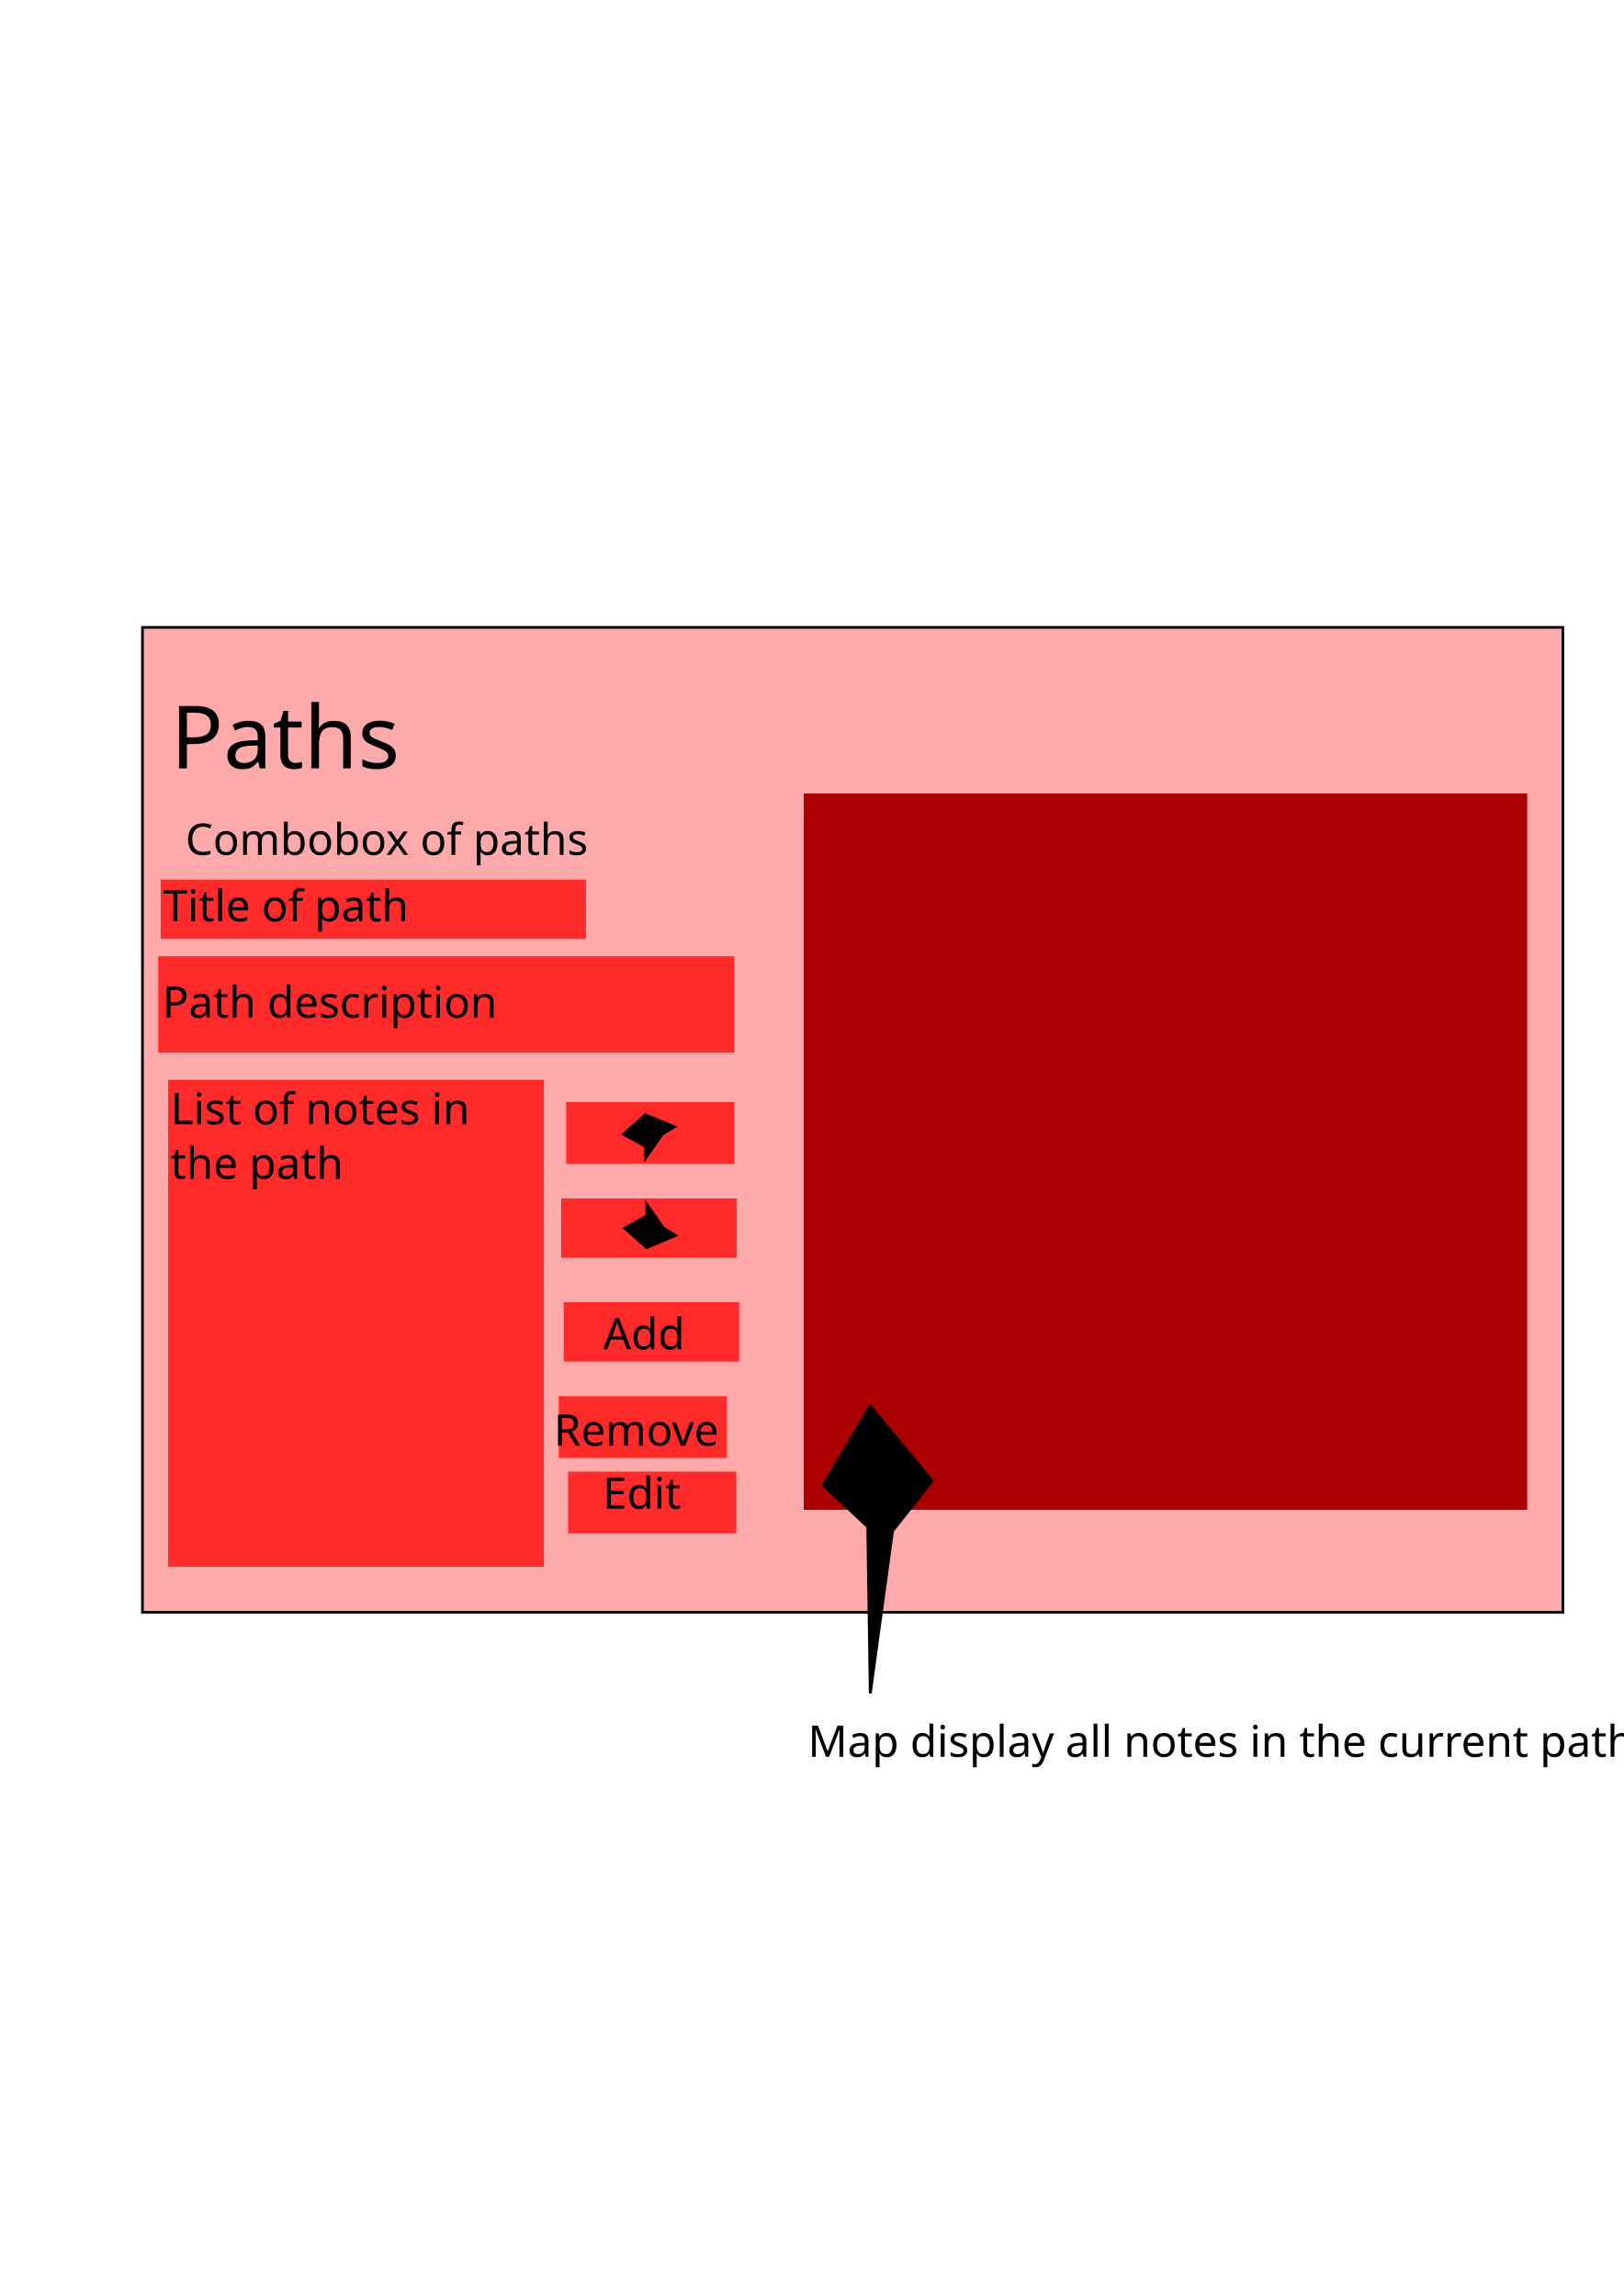
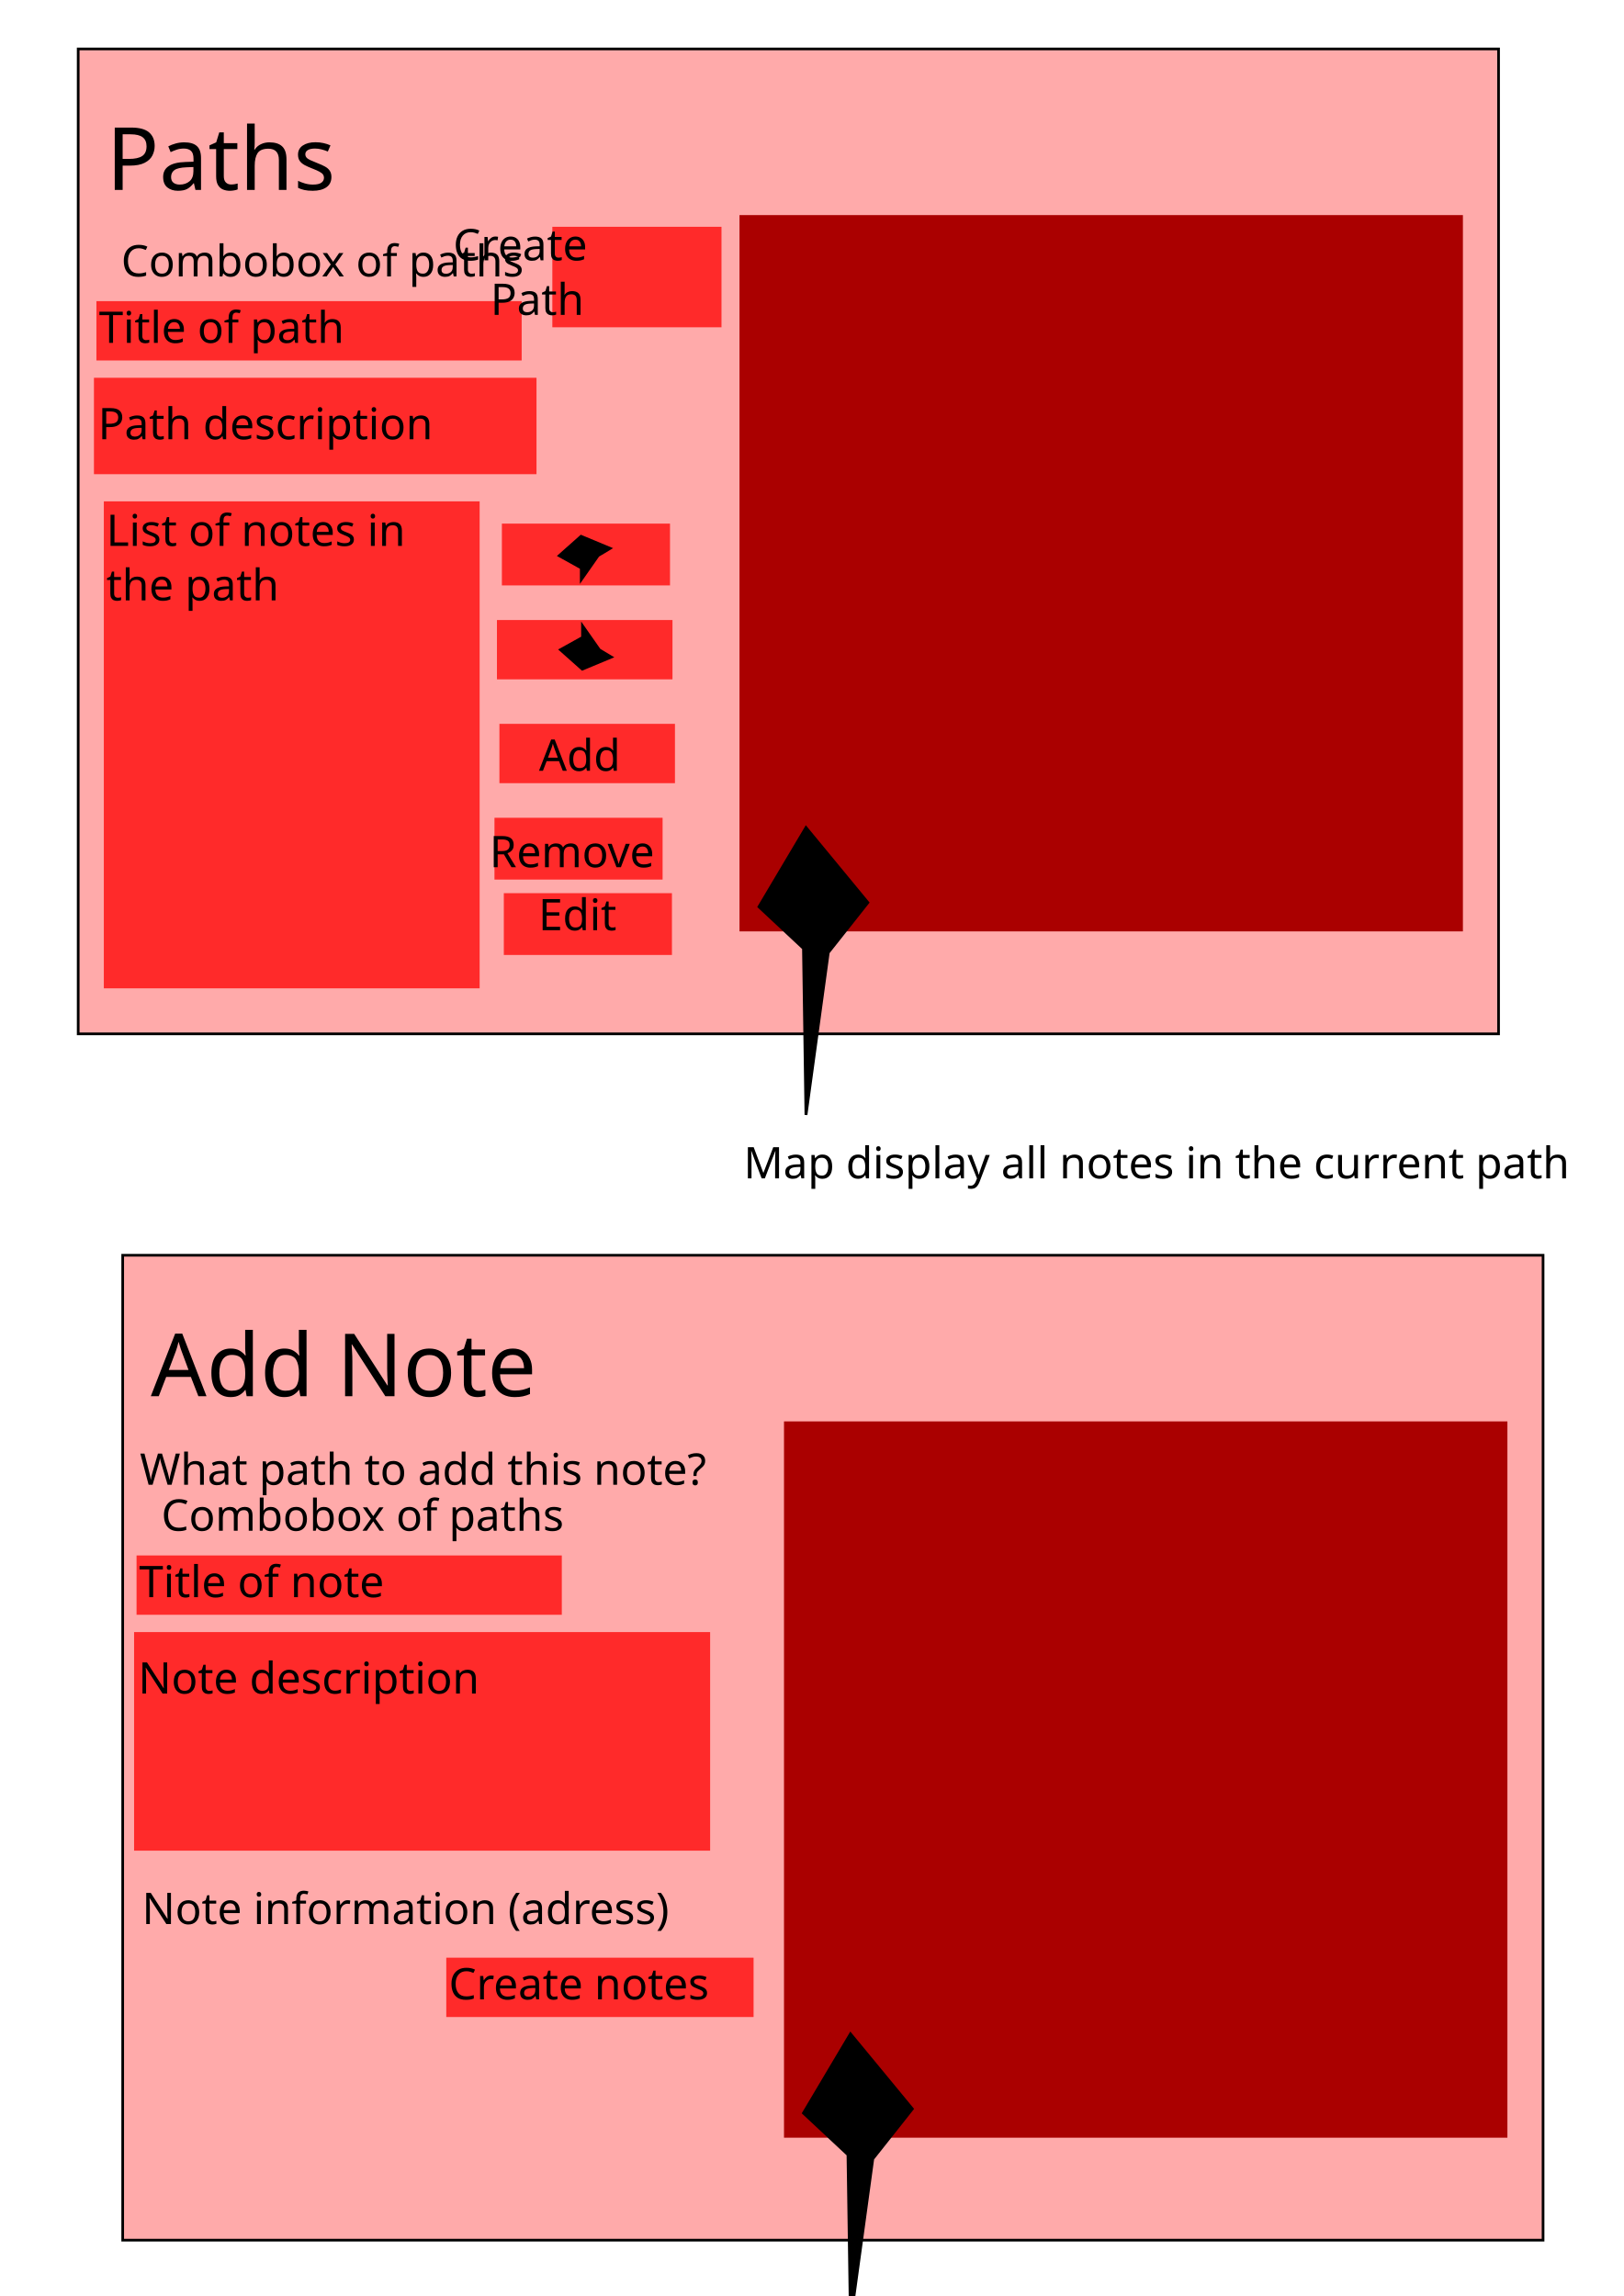
<svg xmlns="http://www.w3.org/2000/svg" width="744.094" height="1052.362" id="svg2" version="1.1">
  <defs id="defs4" />
  <g id="layer1">
-     <rect style="fill:#ffaaaa;fill-rule:evenodd;stroke:#000000;stroke-width:1.224px;stroke-linecap:butt;stroke-linejoin:miter;stroke-opacity:1" id="rect2985" width="650.91" height="451.429" x="65.293" y="287.558" />
-     <rect style="fill:#aa0000" id="rect2987" width="331.514" height="328.311" x="368.349" y="363.71" />
-     <text xml:space="preserve" style="font-size:40px;font-style:normal;font-weight:normal;line-height:125%;letter-spacing:0px;word-spacing:0px;fill:#000000;fill-opacity:1;stroke:none;font-family:Sans" x="78.177" y="352.165" id="text2989">
-       <tspan id="tspan2991" x="78.177" y="352.165">Paths</tspan>
+     <rect style="fill:#ffaaaa;fill-rule:evenodd;stroke:#000000;stroke-width:1.224px;stroke-linecap:butt;stroke-linejoin:miter;stroke-opacity:1" id="rect2985" width="650.91" height="451.429" x="35.834" y="22.434" />
+     <rect style="fill:#aa0000" id="rect2987" width="331.514" height="328.311" x="338.891" y="98.587" />
+     <text xml:space="preserve" style="font-size:40px;font-style:normal;font-weight:normal;line-height:125%;letter-spacing:0px;word-spacing:0px;fill:#000000;fill-opacity:1;stroke:none;font-family:Sans" x="48.719" y="87.042" id="text2989">
+       <tspan id="tspan2991" x="48.719" y="87.042">Paths</tspan>
    </text>
-     <text xml:space="preserve" style="font-size:20px;font-style:normal;font-weight:normal;line-height:125%;letter-spacing:0px;word-spacing:0px;fill:#000000;fill-opacity:1;stroke:none;font-family:Sans" x="84.975" y="391.82" id="text2993">
-       <tspan id="tspan2995" x="84.975" y="391.82">Combobox of paths</tspan>
+     <text xml:space="preserve" style="font-size:20px;font-style:normal;font-weight:normal;line-height:125%;letter-spacing:0px;word-spacing:0px;fill:#000000;fill-opacity:1;stroke:none;font-family:Sans" x="55.517" y="126.697" id="text2993">
+       <tspan id="tspan2995" x="55.517" y="126.697">Combobox of paths</tspan>
    </text>
-     <rect style="fill:#ff2a2a" id="rect2997" width="194.877" height="27.192" x="73.645" y="403.15" />
-     <rect style="fill:#ff2a2a" id="rect2999" width="263.99" height="44.187" x="72.512" y="438.274" />
-     <rect style="fill:#ff2a2a" id="rect3001" width="172.217" height="223.202" x="77.044" y="494.924" />
-     <rect style="fill:#ff2a2a" id="rect3003" width="77.044" height="28.325" x="259.458" y="505.121" />
-     <rect style="fill:#ff2a2a" id="rect3005" width="80.443" height="27.192" x="257.192" y="549.308" />
-     <text xml:space="preserve" style="font-size:20px;font-style:normal;font-weight:normal;line-height:125%;letter-spacing:0px;word-spacing:0px;fill:#000000;fill-opacity:1;stroke:none;font-family:Sans" x="78.177" y="515.318" id="text3007">
-       <tspan id="tspan3009" x="78.177" y="515.318">List of notes in </tspan>
-       <tspan x="78.177" y="540.318" id="tspan3166">the path</tspan>
+     <rect style="fill:#ff2a2a" id="rect2997" width="194.877" height="27.192" x="44.187" y="138.027" />
+     <rect style="fill:#ff2a2a" id="rect2999" width="202.808" height="44.187" x="43.054" y="173.15" />
+     <rect style="fill:#ff2a2a" id="rect3001" width="172.217" height="223.202" x="47.586" y="229.801" />
+     <rect style="fill:#ff2a2a" id="rect3003" width="77.044" height="28.325" x="230" y="239.998" />
+     <rect style="fill:#ff2a2a" id="rect3005" width="80.443" height="27.192" x="227.734" y="284.185" />
+     <text xml:space="preserve" style="font-size:20px;font-style:normal;font-weight:normal;line-height:125%;letter-spacing:0px;word-spacing:0px;fill:#000000;fill-opacity:1;stroke:none;font-family:Sans" x="48.719" y="250.195" id="text3007">
+       <tspan id="tspan3009" x="48.719" y="250.195">List of notes in </tspan>
+       <tspan x="48.719" y="275.195" id="tspan3166">the path</tspan>
    </text>
-     <rect y="596.894" x="258.325" height="27.192" width="80.443" id="rect3020" style="fill:#ff2a2a" />
-     <rect y="639.948" x="256.059" height="28.325" width="77.044" id="rect3022" style="fill:#ff2a2a" />
-     <path id="path3024" d="m 398.818,644.48 -21.527,36.25 20.394,19.079 1.133,76.315 10.197,-74.407 18.128,-22.894 z" style="fill:#000000;stroke:#000000;stroke-width:1.298px;stroke-linecap:butt;stroke-linejoin:miter;stroke-opacity:1" />
-     <text xml:space="preserve" style="font-size:20px;font-style:normal;font-weight:normal;line-height:125%;letter-spacing:0px;word-spacing:0px;fill:#000000;fill-opacity:1;stroke:none;font-family:Sans" x="370.254" y="805.22" id="text3007-1">
-       <tspan id="tspan3009-8" x="370.254" y="805.22">Map display all notes in the current path</tspan>
+     <rect y="331.771" x="228.867" height="27.192" width="80.443" id="rect3020" style="fill:#ff2a2a" />
+     <rect y="374.825" x="226.601" height="28.325" width="77.044" id="rect3022" style="fill:#ff2a2a" />
+     <path id="path3024" d="m 369.36,379.357 -21.527,36.25 20.394,19.079 1.133,76.315 10.197,-74.407 18.128,-22.894 z" style="fill:#000000;stroke:#000000;stroke-width:1.298px;stroke-linecap:butt;stroke-linejoin:miter;stroke-opacity:1" />
+     <text xml:space="preserve" style="font-size:20px;font-style:normal;font-weight:normal;line-height:125%;letter-spacing:0px;word-spacing:0px;fill:#000000;fill-opacity:1;stroke:none;font-family:Sans" x="340.796" y="540.097" id="text3007-1">
+       <tspan id="tspan3009-8" x="340.796" y="540.097">Map display all notes in the current path</tspan>
    </text>
-     <text xml:space="preserve" style="font-size:20px;font-style:normal;font-weight:normal;line-height:125%;letter-spacing:0px;word-spacing:0px;fill:#000000;fill-opacity:1;stroke:none;font-family:Sans" x="74.805" y="422.264" id="text2993-4">
-       <tspan id="tspan2995-9" x="74.805" y="422.264">Title of path</tspan>
+     <text xml:space="preserve" style="font-size:20px;font-style:normal;font-weight:normal;line-height:125%;letter-spacing:0px;word-spacing:0px;fill:#000000;fill-opacity:1;stroke:none;font-family:Sans" x="45.347" y="157.141" id="text2993-4">
+       <tspan id="tspan2995-9" x="45.347" y="157.141">Title of path</tspan>
    </text>
-     <text xml:space="preserve" style="font-size:20px;font-style:normal;font-weight:normal;line-height:125%;letter-spacing:0px;word-spacing:0px;fill:#000000;fill-opacity:1;stroke:none;font-family:Sans" x="74.407" y="466.451" id="text2993-4-4">
-       <tspan id="tspan2995-9-2" x="74.407" y="466.451">Path description</tspan>
+     <text xml:space="preserve" style="font-size:20px;font-style:normal;font-weight:normal;line-height:125%;letter-spacing:0px;word-spacing:0px;fill:#000000;fill-opacity:1;stroke:none;font-family:Sans" x="44.949" y="201.328" id="text2993-4-4">
+       <tspan id="tspan2995-9-2" x="44.949" y="201.328">Path description</tspan>
    </text>
-     <path style="fill:#000000;stroke:#000000;stroke-width:1px;stroke-linecap:butt;stroke-linejoin:miter;stroke-opacity:1" d="m 295.714,510.786 -10.197,9.064 10.197,5.665 0,5.665 7.931,-11.33 5.665,-3.399 z" id="path3168" />
-     <path style="fill:#000000;stroke:#000000;stroke-width:1px;stroke-linecap:butt;stroke-linejoin:miter;stroke-opacity:1" d="m 296.281,571.968 -10.197,-9.064 10.197,-5.665 0,-5.665 7.931,11.33 5.665,3.399 z" id="path3168-2" />
-     <text xml:space="preserve" style="font-size:20px;font-style:normal;font-weight:normal;line-height:125%;letter-spacing:0px;word-spacing:0px;fill:#000000;fill-opacity:1;stroke:none;font-family:Sans" x="276.453" y="618.421" id="text3188">
-       <tspan id="tspan3190" x="276.453" y="618.421">Add</tspan>
+     <path style="fill:#000000;stroke:#000000;stroke-width:1px;stroke-linecap:butt;stroke-linejoin:miter;stroke-opacity:1" d="m 266.256,245.663 -10.197,9.064 10.197,5.665 0,5.665 7.931,-11.33 5.665,-3.399 z" id="path3168" />
+     <path style="fill:#000000;stroke:#000000;stroke-width:1px;stroke-linecap:butt;stroke-linejoin:miter;stroke-opacity:1" d="m 266.823,306.845 -10.197,-9.064 10.197,-5.665 0,-5.665 7.931,11.33 5.665,3.399 z" id="path3168-2" />
+     <text xml:space="preserve" style="font-size:20px;font-style:normal;font-weight:normal;line-height:125%;letter-spacing:0px;word-spacing:0px;fill:#000000;fill-opacity:1;stroke:none;font-family:Sans" x="246.995" y="353.298" id="text3188">
+       <tspan id="tspan3190" x="246.995" y="353.298">Add</tspan>
    </text>
-     <text id="text3192" y="662.609" x="253.793" style="font-size:20px;font-style:normal;font-weight:normal;line-height:125%;letter-spacing:0px;word-spacing:0px;fill:#000000;fill-opacity:1;stroke:none;font-family:Sans" xml:space="preserve">
-       <tspan y="662.609" x="253.793" id="tspan3194">Remove</tspan>
+     <text id="text3192" y="397.485" x="224.335" style="font-size:20px;font-style:normal;font-weight:normal;line-height:125%;letter-spacing:0px;word-spacing:0px;fill:#000000;fill-opacity:1;stroke:none;font-family:Sans" xml:space="preserve">
+       <tspan y="397.485" x="224.335" id="tspan3194">Remove</tspan>
    </text>
-     <rect y="674.505" x="260.344" height="28.325" width="77.044" id="rect3022-5" style="fill:#ff2a2a" />
-     <text id="text3192-9" y="691.5" x="276.206" style="font-size:20px;font-style:normal;font-weight:normal;line-height:125%;letter-spacing:0px;word-spacing:0px;fill:#000000;fill-opacity:1;stroke:none;font-family:Sans" xml:space="preserve">
-       <tspan y="691.5" x="276.206" id="tspan3194-0">Edit</tspan>
+     <rect y="409.382" x="230.886" height="28.325" width="77.044" id="rect3022-5" style="fill:#ff2a2a" />
+     <text id="text3192-9" y="426.377" x="246.748" style="font-size:20px;font-style:normal;font-weight:normal;line-height:125%;letter-spacing:0px;word-spacing:0px;fill:#000000;fill-opacity:1;stroke:none;font-family:Sans" xml:space="preserve">
+       <tspan y="426.377" x="246.748" id="tspan3194-0">Edit</tspan>
+     </text>
+     <rect y="575.341" x="56.229" height="451.429" width="650.91" id="rect3097" style="fill:#ffaaaa;fill-rule:evenodd;stroke:#000000;stroke-width:1.224px;stroke-linecap:butt;stroke-linejoin:miter;stroke-opacity:1" />
+     <rect y="651.493" x="359.285" height="328.311" width="331.514" id="rect3099" style="fill:#aa0000" />
+     <text id="text3101" y="639.948" x="69.113" style="font-size:40px;font-style:normal;font-weight:normal;line-height:125%;letter-spacing:0px;word-spacing:0px;fill:#000000;fill-opacity:1;stroke:none;font-family:Sans" xml:space="preserve">
+       <tspan y="639.948" x="69.113" id="tspan3161">Add Note</tspan>
+     </text>
+     <text id="text3105" y="701.604" x="73.911" style="font-size:20px;font-style:normal;font-weight:normal;line-height:125%;letter-spacing:0px;word-spacing:0px;fill:#000000;fill-opacity:1;stroke:none;font-family:Sans" xml:space="preserve">
+       <tspan y="701.604" x="73.911" id="tspan3107">Combobox of paths</tspan>
+     </text>
+     <rect y="712.934" x="62.581" height="27.192" width="194.877" id="rect3109" style="fill:#ff2a2a" />
+     <rect y="748.057" x="61.448" height="100.187" width="263.99" id="rect3111" style="fill:#ff2a2a" />
+     <path style="fill:#000000;stroke:#000000;stroke-width:1.298px;stroke-linecap:butt;stroke-linejoin:miter;stroke-opacity:1" d="m 389.754,932.264 -21.527,36.25 20.394,19.079 1.133,76.315 10.197,-74.407 18.128,-22.894 z" id="path3129" />
+     <text id="text3131" y="1093.003" x="361.19" style="font-size:20px;font-style:normal;font-weight:normal;line-height:125%;letter-spacing:0px;word-spacing:0px;fill:#000000;fill-opacity:1;stroke:none;font-family:Sans" xml:space="preserve">
+       <tspan y="1093.003" x="361.19" id="tspan3133">Map displays current note position</tspan>
+     </text>
+     <text id="text3135" y="732.047" x="63.741" style="font-size:20px;font-style:normal;font-weight:normal;line-height:125%;letter-spacing:0px;word-spacing:0px;fill:#000000;fill-opacity:1;stroke:none;font-family:Sans" xml:space="preserve">
+       <tspan y="732.047" x="63.741" id="tspan3137">Title of note</tspan>
+     </text>
+     <text id="text3139" y="776.234" x="63.343" style="font-size:20px;font-style:normal;font-weight:normal;line-height:125%;letter-spacing:0px;word-spacing:0px;fill:#000000;fill-opacity:1;stroke:none;font-family:Sans" xml:space="preserve">
+       <tspan y="776.234" x="63.343" id="tspan3141">Note description</tspan>
+     </text>
+     <text id="text3139-8" y="881.88" x="65.077" style="font-size:20px;font-style:normal;font-weight:normal;line-height:125%;letter-spacing:0px;word-spacing:0px;fill:#000000;fill-opacity:1;stroke:none;font-family:Sans" xml:space="preserve">
+       <tspan y="881.88" x="65.077" id="tspan3141-5">Note information (adress)</tspan>
+     </text>
+     <text id="text3139-8-4" y="680.536" x="64.086" style="font-size:20px;font-style:normal;font-weight:normal;line-height:125%;letter-spacing:0px;word-spacing:0px;fill:#000000;fill-opacity:1;stroke:none;font-family:Sans" xml:space="preserve">
+       <tspan y="680.536" x="64.086" id="tspan3141-5-1">What path to add this note?</tspan>
+     </text>
+     <rect style="fill:#ffaaaa;fill-rule:evenodd;stroke:#000000;stroke-width:1.224px;stroke-linecap:butt;stroke-linejoin:miter;stroke-opacity:1" id="rect3207" width="650.91" height="451.429" x="838.824" y="0.379" />
+     <rect style="fill:#aa0000" id="rect3209" width="331.514" height="328.311" x="1138.008" y="93.889" />
+     <text xml:space="preserve" style="font-size:40px;font-style:normal;font-weight:normal;line-height:125%;letter-spacing:0px;word-spacing:0px;fill:#000000;fill-opacity:1;stroke:none;font-family:Sans" x="847.836" y="82.344" id="text3211">
+       <tspan id="tspan3213" x="847.836" y="82.344">Edit Note</tspan>
+     </text>
+     <rect style="fill:#ff2a2a" id="rect3219" width="194.877" height="27.192" x="849.235" y="108.876" />
+     <rect style="fill:#ff2a2a" id="rect3221" width="263.99" height="100.187" x="848.102" y="143.999" />
+     <path id="path3223" d="m 1168.477,374.659 -21.527,36.25 20.394,19.079 1.133,76.315 10.197,-74.407 18.128,-22.894 z" style="fill:#000000;stroke:#000000;stroke-width:1.298px;stroke-linecap:butt;stroke-linejoin:miter;stroke-opacity:1" />
+     <text xml:space="preserve" style="font-size:20px;font-style:normal;font-weight:normal;line-height:125%;letter-spacing:0px;word-spacing:0px;fill:#000000;fill-opacity:1;stroke:none;font-family:Sans" x="1139.913" y="535.399" id="text3225">
+       <tspan id="tspan3227" x="1139.913" y="535.399">Map displays current note position</tspan>
+     </text>
+     <text xml:space="preserve" style="font-size:20px;font-style:normal;font-weight:normal;line-height:125%;letter-spacing:0px;word-spacing:0px;fill:#000000;fill-opacity:1;stroke:none;font-family:Sans" x="850.395" y="127.99" id="text3229">
+       <tspan id="tspan3231" x="850.395" y="127.99">Title of note</tspan>
+     </text>
+     <text xml:space="preserve" style="font-size:20px;font-style:normal;font-weight:normal;line-height:125%;letter-spacing:0px;word-spacing:0px;fill:#000000;fill-opacity:1;stroke:none;font-family:Sans" x="849.997" y="172.177" id="text3233">
+       <tspan id="tspan3235" x="849.997" y="172.177">Note description</tspan>
+     </text>
+     <text xml:space="preserve" style="font-size:20px;font-style:normal;font-weight:normal;line-height:125%;letter-spacing:0px;word-spacing:0px;fill:#000000;fill-opacity:1;stroke:none;font-family:Sans" x="851.731" y="277.822" id="text3237">
+       <tspan id="tspan3239" x="851.731" y="277.822">Note information (adress)</tspan>
+     </text>
+     <rect y="316.905" x="986.336" height="27.192" width="140.825" id="rect3245" style="fill:#ff2a2a" />
+     <text id="text3247" y="336.019" x="987.495" style="font-size:20px;font-style:normal;font-weight:normal;line-height:125%;letter-spacing:0px;word-spacing:0px;fill:#000000;fill-opacity:1;stroke:none;font-family:Sans" xml:space="preserve">
+       <tspan y="336.019" x="987.495" id="tspan3249">Save changes</tspan>
+     </text>
+     <rect y="897.297" x="204.518" height="27.192" width="140.825" id="rect3245-9" style="fill:#ff2a2a" />
+     <text id="text3247-7" y="916.411" x="205.677" style="font-size:20px;font-style:normal;font-weight:normal;line-height:125%;letter-spacing:0px;word-spacing:0px;fill:#000000;fill-opacity:1;stroke:none;font-family:Sans" xml:space="preserve">
+       <tspan y="916.411" x="205.677" id="tspan3249-7">Create notes</tspan>
+     </text>
+     <g id="g3089" transform="translate(-230.8494,-24.51647)">
+       <path transform="translate(-43.2624,-72.10399)" d="m -59.286,206.342 c 0,15.044 -10.761,27.239 -24.035,27.239 -13.274,0 -24.035,-12.195 -24.035,-27.239 0,-15.044 10.761,-27.239 24.035,-27.239 13.274,0 24.035,12.195 24.035,27.239 z" id="path3083" style="fill:#ff8080;fill-rule:evenodd;stroke:#000000;stroke-width:1px;stroke-linecap:butt;stroke-linejoin:miter;stroke-opacity:1" />
+       <text id="text3085" y="147.057" x="-139.401" style="font-size:40px;font-style:normal;font-weight:normal;line-height:125%;letter-spacing:0px;word-spacing:0px;fill:#000000;fill-opacity:1;stroke:none;font-family:Sans" xml:space="preserve">
+         <tspan y="147.057" x="-139.401" id="tspan3087">1</tspan>
+       </text>
+     </g>
+     <g transform="translate(-230.341,210.4539)" id="g3094">
+       <path style="fill:#ff8080;fill-rule:evenodd;stroke:#000000;stroke-width:1px;stroke-linecap:butt;stroke-linejoin:miter;stroke-opacity:1" id="path3096" d="m -59.286,206.342 c 0,15.044 -10.761,27.239 -24.035,27.239 -13.274,0 -24.035,-12.195 -24.035,-27.239 0,-15.044 10.761,-27.239 24.035,-27.239 13.274,0 24.035,12.195 24.035,27.239 z" transform="translate(-43.2624,-72.10399)" />
+       <text xml:space="preserve" style="font-size:40px;font-style:normal;font-weight:normal;line-height:125%;letter-spacing:0px;word-spacing:0px;fill:#000000;fill-opacity:1;stroke:none;font-family:Sans" x="-139.401" y="147.057" id="text3098">
+         <tspan id="tspan3100" x="-139.401" y="147.057">2</tspan>
+       </text>
+     </g>
+     <g transform="translate(-212.5441,76.56252)" id="g3102">
+       <path style="fill:#ff8080;fill-rule:evenodd;stroke:#000000;stroke-width:1px;stroke-linecap:butt;stroke-linejoin:miter;stroke-opacity:1" id="path3104" d="m -59.286,206.342 c 0,15.044 -10.761,27.239 -24.035,27.239 -13.274,0 -24.035,-12.195 -24.035,-27.239 0,-15.044 10.761,-27.239 24.035,-27.239 13.274,0 24.035,12.195 24.035,27.239 z" transform="translate(-43.2624,-72.10399)" />
+       <text xml:space="preserve" style="font-size:40px;font-style:normal;font-weight:normal;line-height:125%;letter-spacing:0px;word-spacing:0px;fill:#000000;fill-opacity:1;stroke:none;font-family:Sans" x="-139.401" y="147.057" id="text3106">
+         <tspan id="tspan3108" x="-139.401" y="147.057">3</tspan>
+       </text>
+     </g>
+     <rect style="fill:#ff2a2a" id="rect3110" width="77.519" height="46.061" x="253.12" y="103.946" />
+     <text xml:space="preserve" style="font-size:20px;font-style:normal;font-weight:normal;line-height:125%;letter-spacing:0px;word-spacing:0px;fill:#000000;fill-opacity:1;stroke:none;font-family:Sans" x="291.911" y="119.333" id="text3112">
+       <tspan x="259.211" y="119.333" id="tspan3116" style="text-anchor:middle;text-align:center">Create </tspan>
+       <tspan x="259.211" y="144.333" id="tspan3120" style="text-anchor:middle;text-align:center">Path</tspan>
    </text>
  </g>
</svg>
